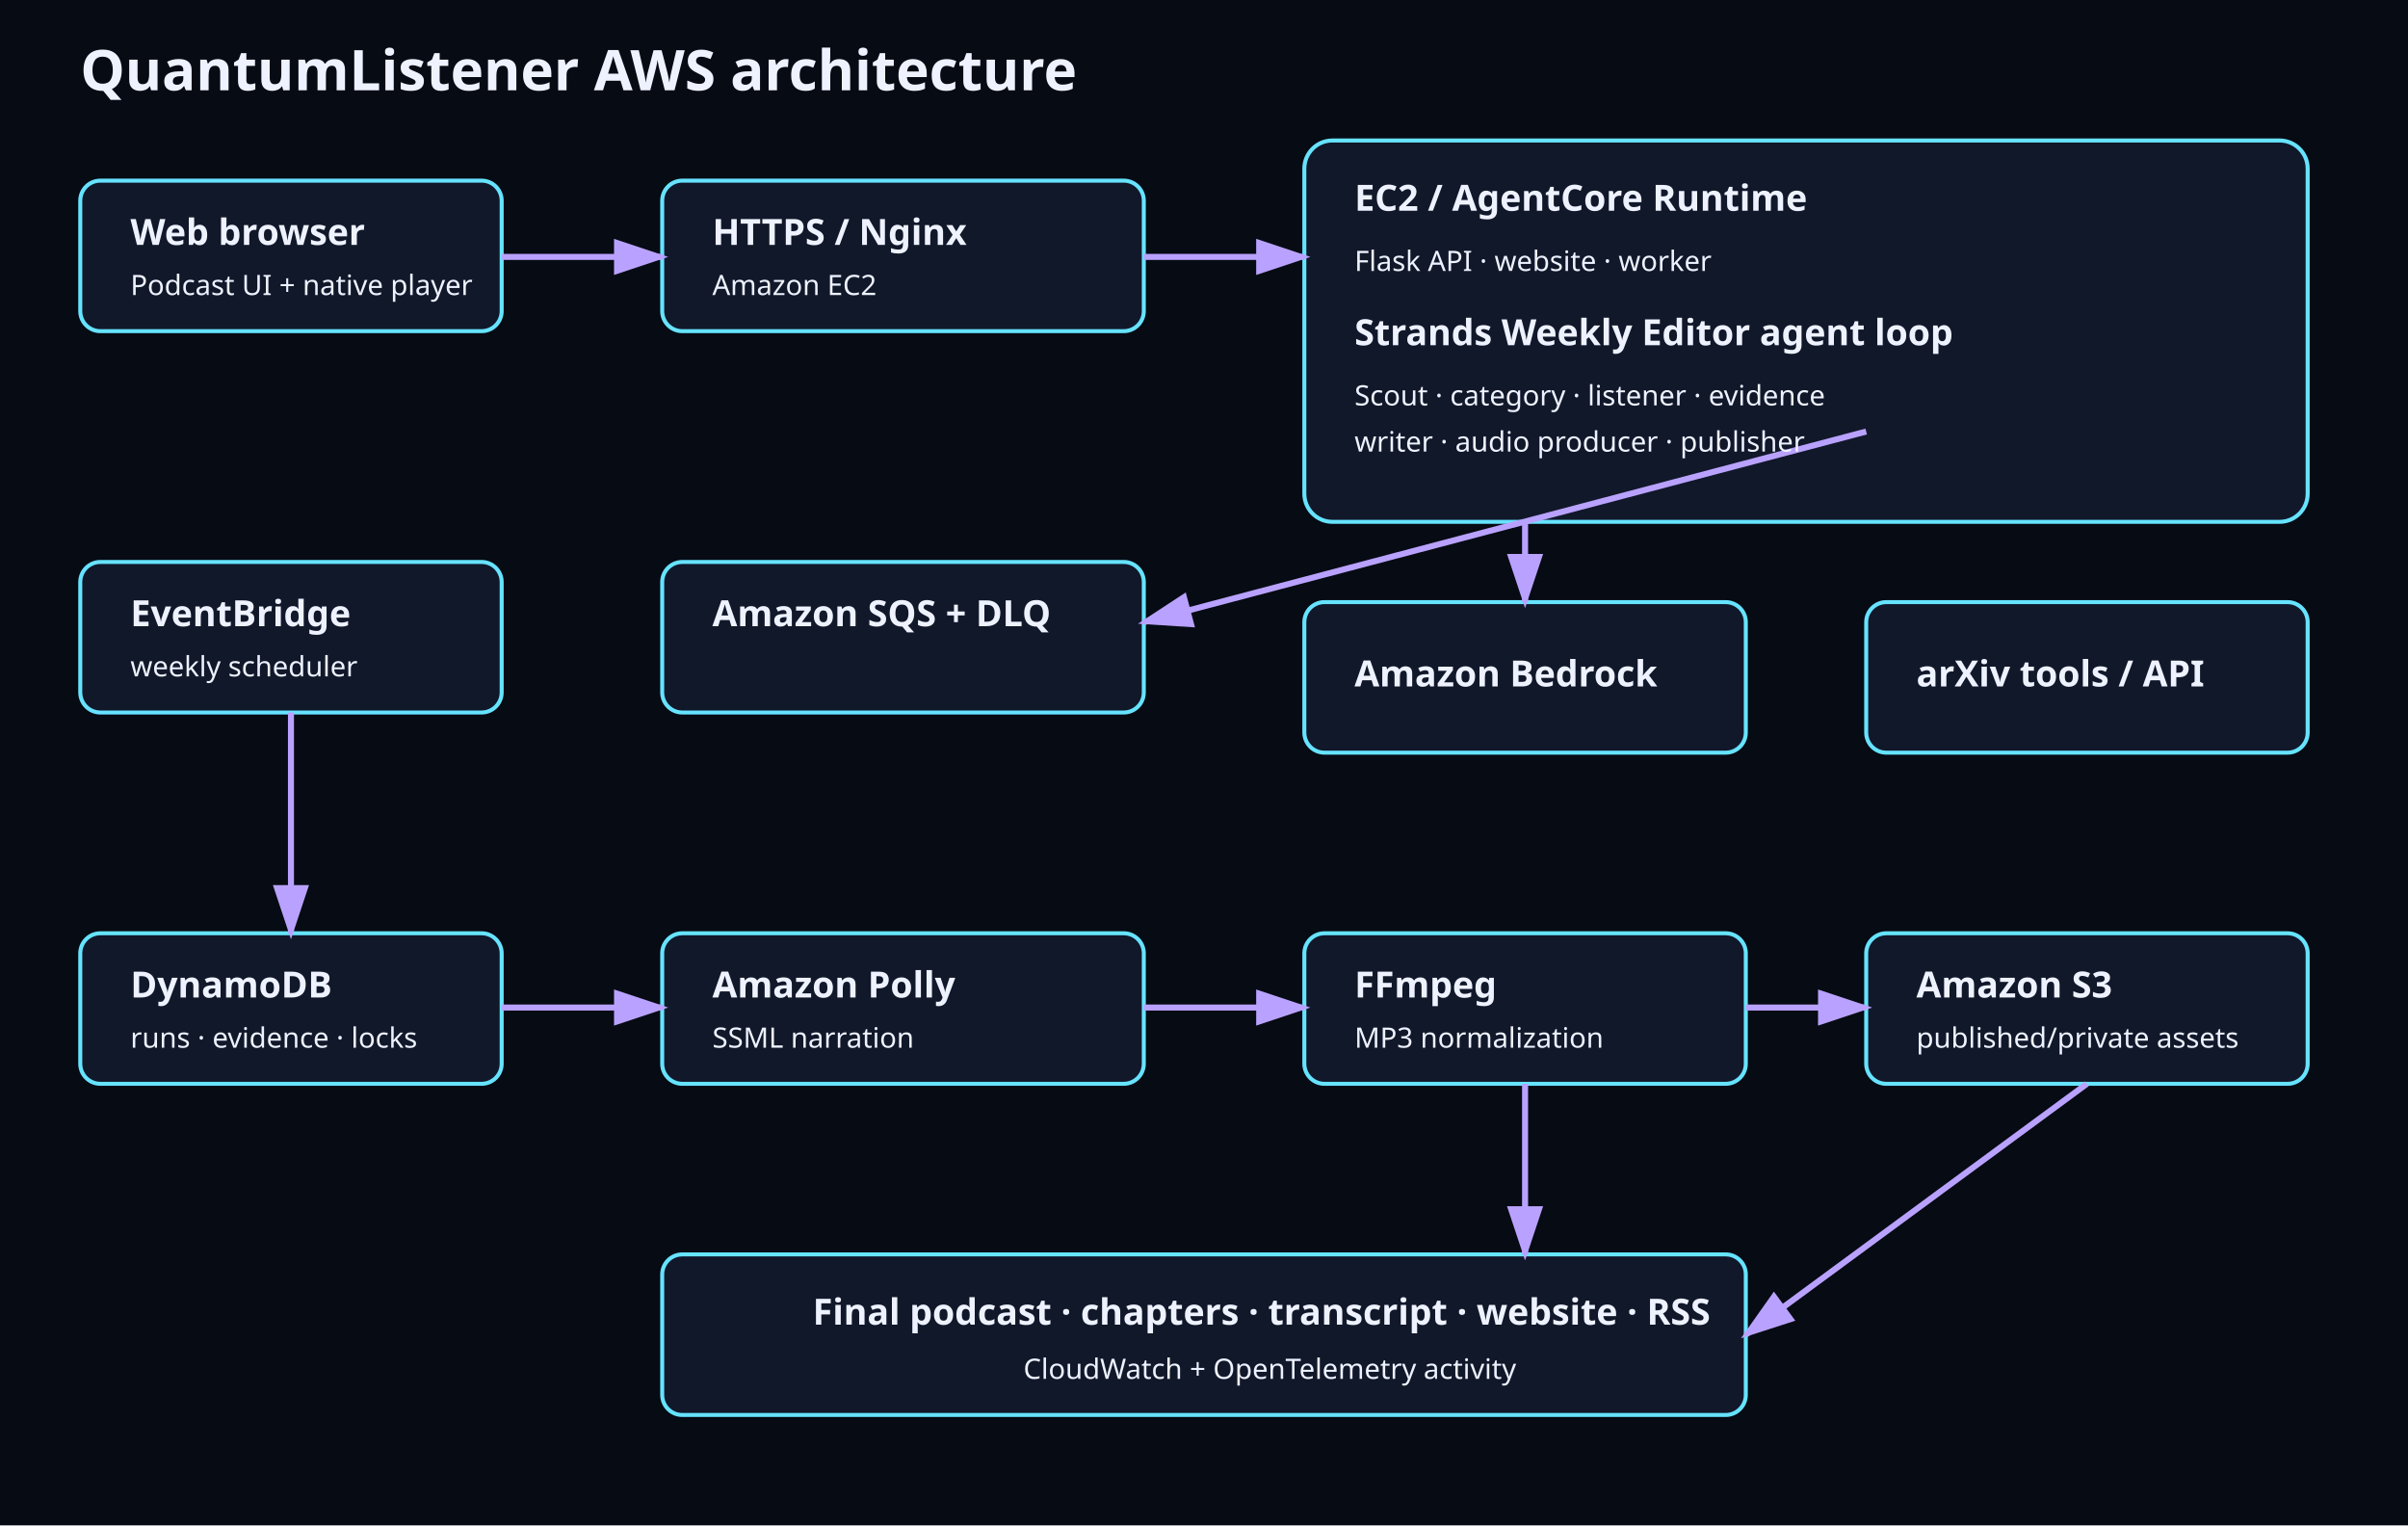
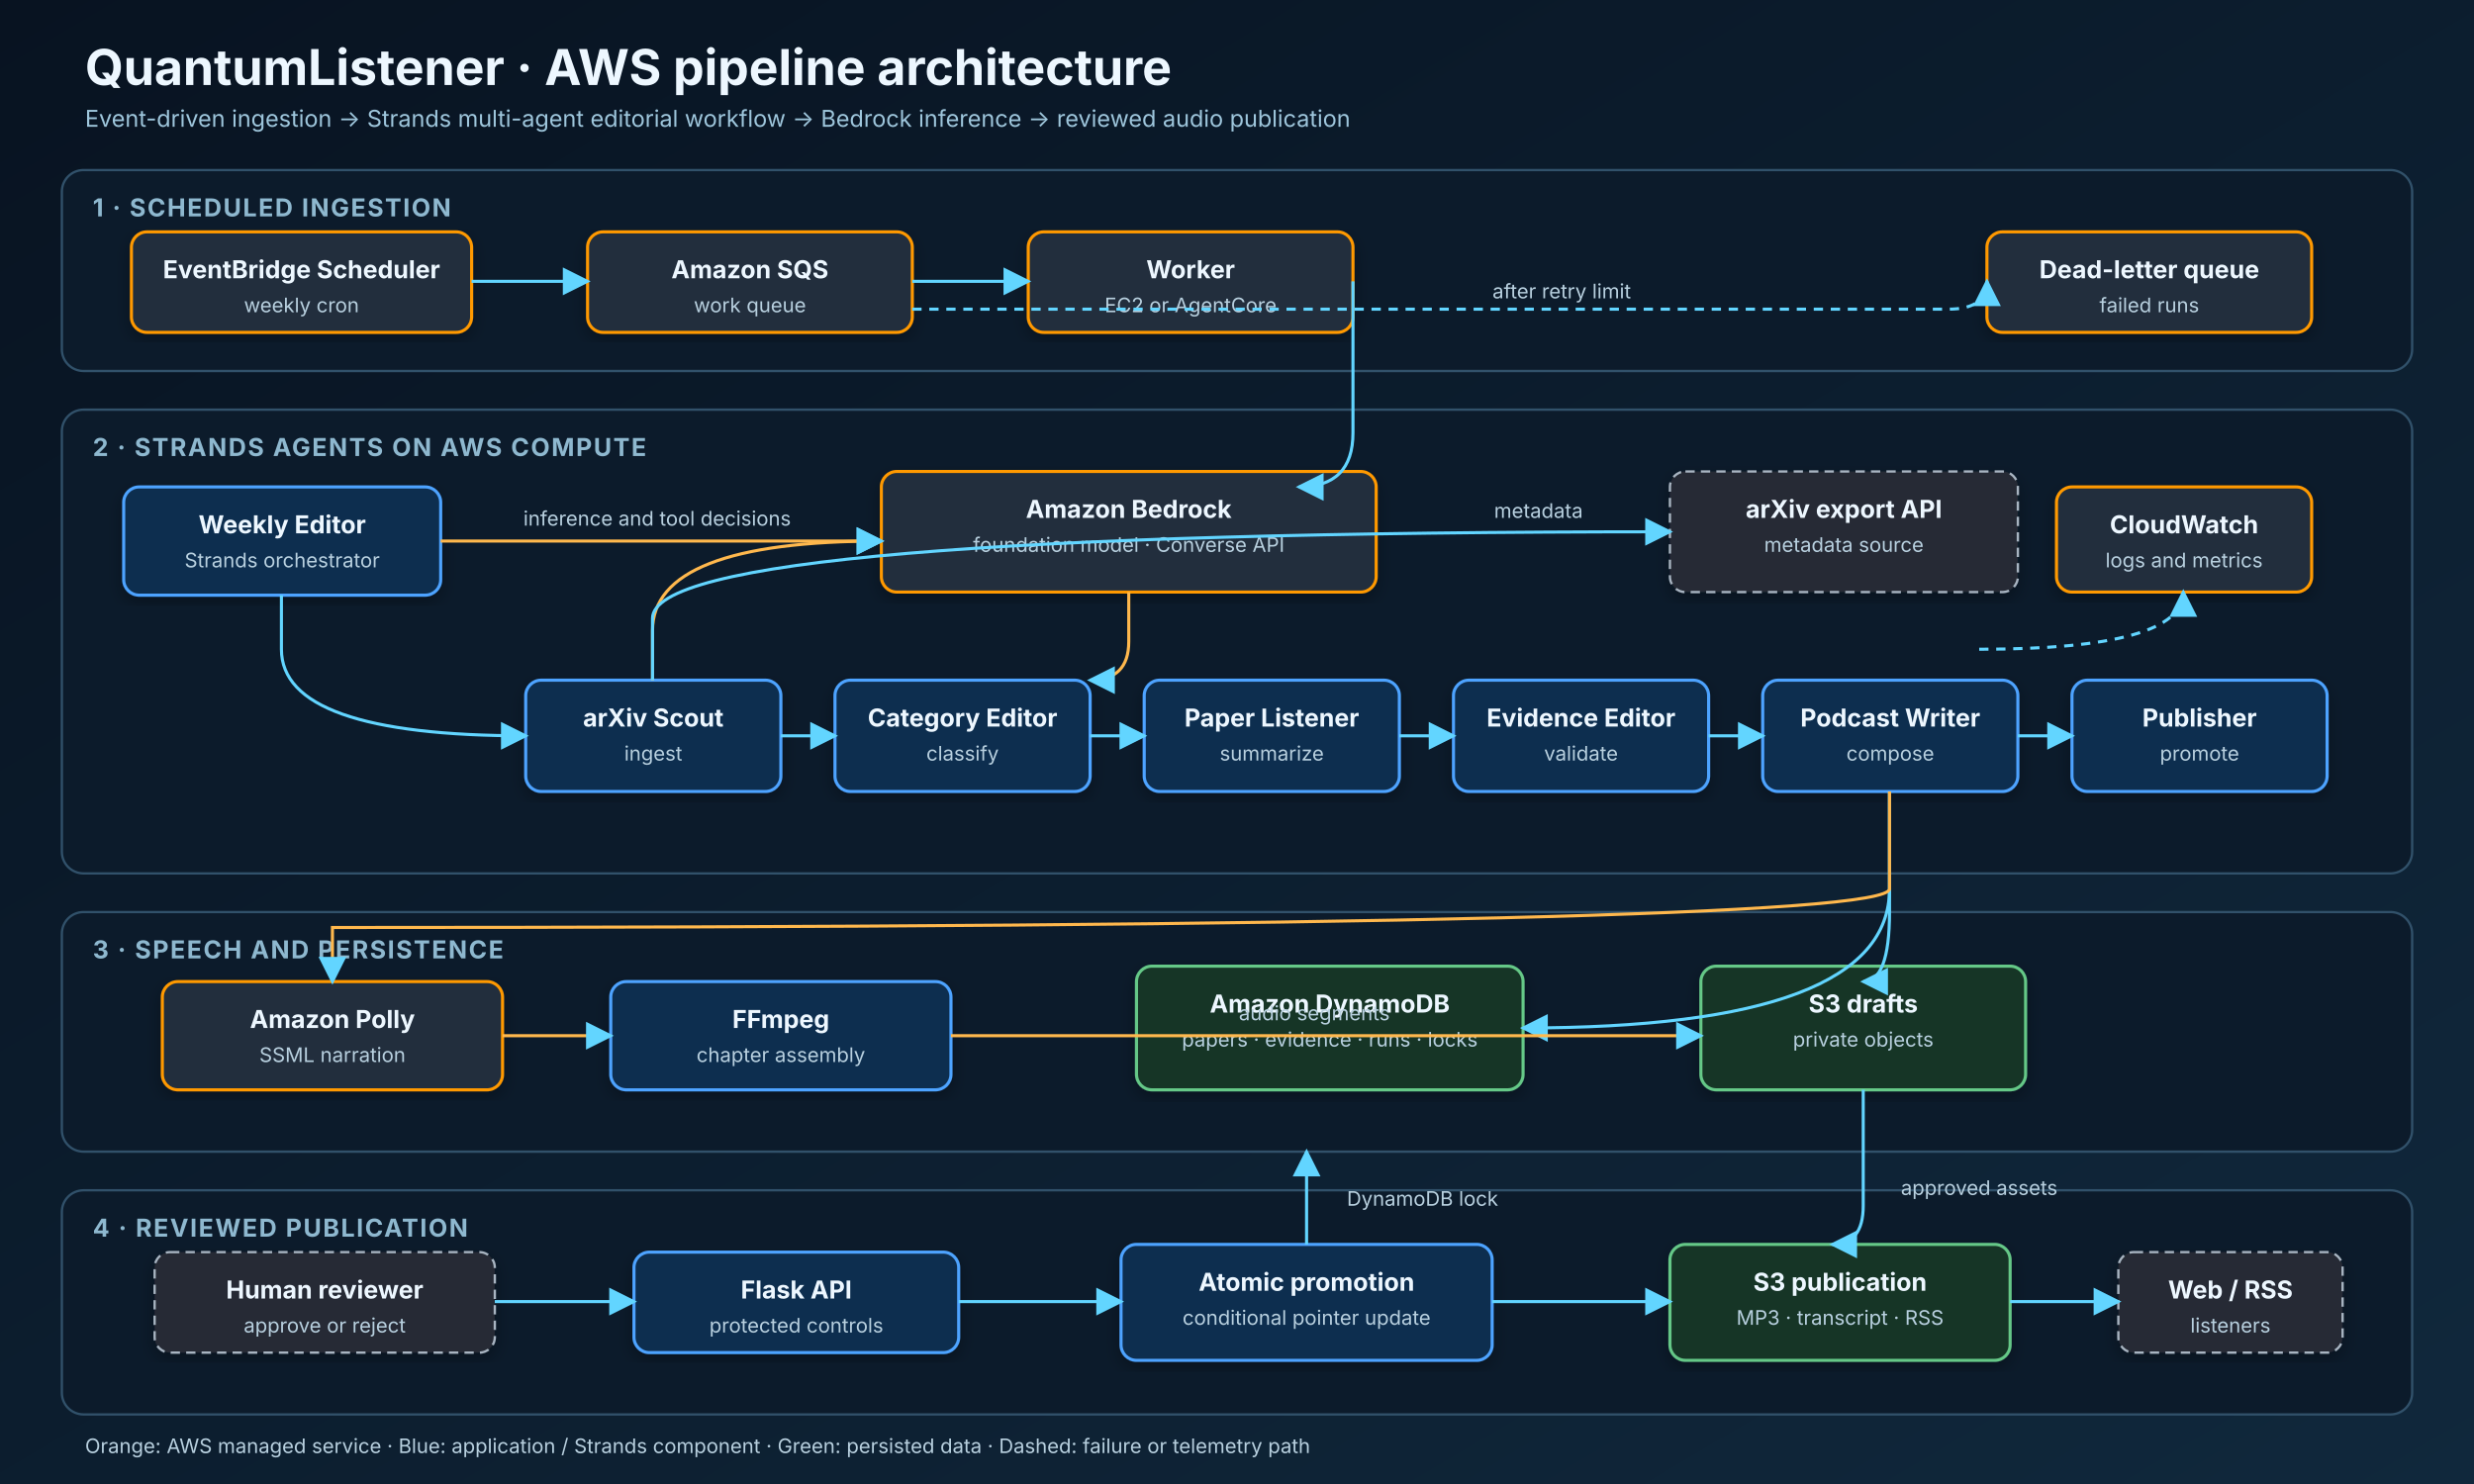
- <svg xmlns="http://www.w3.org/2000/svg" width="1200" height="760" viewBox="0 0 1200 760">
-   <style>text{font-family:system-ui;fill:#eef2ff}.b{fill:#11182a;stroke:#66e3ff;stroke-width:2}.a{stroke:#b9a2ff;stroke-width:3;marker-end:url(#m)}.t{font-size:18px;font-weight:700}.s{font-size:14px}</style>
+ <svg xmlns="http://www.w3.org/2000/svg" width="1600" height="960" viewBox="0 0 1600 960" role="img" aria-labelledby="title desc">
  <defs>
-     <marker id="m" markerWidth="10" markerHeight="10" refX="8" refY="3" orient="auto">
-       <path d="M0,0 L0,6 L9,3 z" fill="#b9a2ff" />
+     <linearGradient id="bg" x2="1" y2="1">
+       <stop stop-color="#081321" />
+       <stop offset="1" stop-color="#10283c" />
+     </linearGradient>
+     <filter id="shadow">
+       <feDropShadow dx="0" dy="4" stdDeviation="5" flood-opacity=".3" />
+     </filter>
+     <marker id="arrow" markerWidth="9" markerHeight="9" refX="8" refY="4.5" orient="auto">
+       <path d="M0 0L9 4.5 0 9z" fill="#62d5ff" />
    </marker>
+     <style>text{font-family:Inter,Segoe UI,Arial,sans-serif;fill:#edf7ff}.title{font-size:32px;font-weight:700}.sub{font-size:15px;fill:#9ec6dc}.lane{fill:#0c1b2b;stroke:#31516a;stroke-width:1.5}.lane-title{font-size:16px;font-weight:700;letter-spacing:1px;fill:#8eb8cf}.aws{fill:#202d3d;stroke:#ff9900;stroke-width:2}.agent{fill:#102f50;stroke:#4da3ff;stroke-width:2}.data{fill:#173627;stroke:#65c887;stroke-width:2}.external{fill:#252b35;stroke:#a8b4c1;stroke-width:1.5;stroke-dasharray:6 4}.label{font-size:16px;font-weight:650}.small{font-size:13px;fill:#b8d0df}.edge{fill:none;stroke:#62d5ff;stroke-width:2;marker-end:url(#arrow)}.edge2{fill:none;stroke:#ffb84d;stroke-width:2;marker-end:url(#arrow)}.dash{stroke-dasharray:6 5}</style>
  </defs>
-   <rect width="1200" height="760" fill="#070b14" />
-   <text x="40" y="45" font-size="28" font-weight="700">QuantumListener AWS architecture</text>
-   <g class="b">
-     <rect x="40" y="90" width="210" height="75" rx="10" />
-     <rect x="330" y="90" width="240" height="75" rx="10" />
-     <rect x="650" y="70" width="500" height="190" rx="14" />
-     <rect x="40" y="280" width="210" height="75" rx="10" />
-     <rect x="330" y="280" width="240" height="75" rx="10" />
-     <rect x="650" y="300" width="220" height="75" rx="10" />
-     <rect x="930" y="300" width="220" height="75" rx="10" />
-     <rect x="40" y="465" width="210" height="75" rx="10" />
-     <rect x="330" y="465" width="240" height="75" rx="10" />
-     <rect x="650" y="465" width="220" height="75" rx="10" />
-     <rect x="930" y="465" width="220" height="75" rx="10" />
-     <rect x="330" y="625" width="540" height="80" rx="10" />
+   <rect width="1600" height="960" fill="url(#bg)" />
+   <text x="55" y="55" class="title">QuantumListener · AWS pipeline architecture</text>
+   <text x="55" y="82" class="sub">Event-driven ingestion → Strands multi-agent editorial workflow → Bedrock inference → reviewed audio publication</text>
+   <rect class="lane" x="40" y="110" width="1520" height="130" rx="14" />
+   <text class="lane-title" x="60" y="140">1 · SCHEDULED INGESTION</text>
+   <rect class="lane" x="40" y="265" width="1520" height="300" rx="14" />
+   <text class="lane-title" x="60" y="295">2 · STRANDS AGENTS ON AWS COMPUTE</text>
+   <rect class="lane" x="40" y="590" width="1520" height="155" rx="14" />
+   <text class="lane-title" x="60" y="620">3 · SPEECH AND PERSISTENCE</text>
+   <rect class="lane" x="40" y="770" width="1520" height="145" rx="14" />
+   <text class="lane-title" x="60" y="800">4 · REVIEWED PUBLICATION</text>
+   <g filter="url(#shadow)">
+     <rect class="aws" x="85" y="150" width="220" height="65" rx="10" />
  </g>
-   <g class="a" fill="none">
-     <path d="M250 128H330" />
-     <path d="M570 128H650" />
-     <path d="M145 355V465" />
-     <path d="M250 502H330" />
-     <path d="M570 502H650" />
-     <path d="M870 502H930" />
-     <path d="M760 260V300" />
-     <path d="M930 215L570 310" />
-     <path d="M760 540V625" />
-     <path d="M1040 540L870 665" />
+   <text class="label" text-anchor="middle" x="195.0" y="180">EventBridge Scheduler</text>
+   <text class="small" text-anchor="middle" x="195.0" y="202">weekly cron</text>
+   <g filter="url(#shadow)">
+     <rect class="aws" x="380" y="150" width="210" height="65" rx="10" />
  </g>
-   <text class="t" x="65" y="122">Web browser</text>
-   <text class="s" x="65" y="147">Podcast UI + native player</text>
-   <text class="t" x="355" y="122">HTTPS / Nginx</text>
-   <text class="s" x="355" y="147">Amazon EC2</text>
-   <text class="t" x="675" y="105">EC2 / AgentCore Runtime</text>
-   <text class="s" x="675" y="135">Flask API · website · worker</text>
-   <text class="t" x="675" y="172">Strands Weekly Editor agent loop</text>
-   <text class="s" x="675" y="202">Scout · category · listener · evidence</text>
-   <text class="s" x="675" y="225">writer · audio producer · publisher</text>
-   <text class="t" x="65" y="312">EventBridge</text>
-   <text class="s" x="65" y="337">weekly scheduler</text>
-   <text class="t" x="355" y="312">Amazon SQS + DLQ</text>
-   <text class="t" x="675" y="342">Amazon Bedrock</text>
-   <text class="t" x="955" y="342">arXiv tools / API</text>
-   <text class="t" x="65" y="497">DynamoDB</text>
-   <text class="s" x="65" y="522">runs · evidence · locks</text>
-   <text class="t" x="355" y="497">Amazon Polly</text>
-   <text class="s" x="355" y="522">SSML narration</text>
-   <text class="t" x="675" y="497">FFmpeg</text>
-   <text class="s" x="675" y="522">MP3 normalization</text>
-   <text class="t" x="955" y="497">Amazon S3</text>
-   <text class="s" x="955" y="522">published/private assets</text>
-   <text class="t" x="405" y="660">Final podcast · chapters · transcript · website · RSS</text>
-   <text class="s" x="510" y="687">CloudWatch + OpenTelemetry activity</text>
+   <text class="label" text-anchor="middle" x="485.0" y="180">Amazon SQS</text>
+   <text class="small" text-anchor="middle" x="485.0" y="202">work queue</text>
+   <g filter="url(#shadow)">
+     <rect class="aws" x="665" y="150" width="210" height="65" rx="10" />
+   </g>
+   <text class="label" text-anchor="middle" x="770.0" y="180">Worker</text>
+   <text class="small" text-anchor="middle" x="770.0" y="202">EC2 or AgentCore</text>
+   <g filter="url(#shadow)">
+     <rect class="aws" x="1285" y="150" width="210" height="65" rx="10" />
+   </g>
+   <text class="label" text-anchor="middle" x="1390.0" y="180">Dead-letter queue</text>
+   <text class="small" text-anchor="middle" x="1390.0" y="202">failed runs</text>
+   <path class="edge" d="M305 182H380" />
+   <path class="edge" d="M590 182H665" />
+   <path class="edge dash" d="M590 200H1260Q1285 200 1285 182" />
+   <text class="small" text-anchor="middle" x="1010" y="193">after retry limit</text>
+   <g filter="url(#shadow)">
+     <rect class="agent" x="80" y="315" width="205" height="70" rx="10" />
+   </g>
+   <text class="label" text-anchor="middle" x="182.5" y="345">Weekly Editor</text>
+   <text class="small" text-anchor="middle" x="182.5" y="367">Strands orchestrator</text>
+   <g filter="url(#shadow)">
+     <rect class="agent" x="340" y="440" width="165" height="72" rx="10" />
+   </g>
+   <text class="label" text-anchor="middle" x="422.5" y="470">arXiv Scout</text>
+   <text class="small" text-anchor="middle" x="422.5" y="492">ingest</text>
+   <g filter="url(#shadow)">
+     <rect class="agent" x="540" y="440" width="165" height="72" rx="10" />
+   </g>
+   <text class="label" text-anchor="middle" x="622.5" y="470">Category Editor</text>
+   <text class="small" text-anchor="middle" x="622.5" y="492">classify</text>
+   <g filter="url(#shadow)">
+     <rect class="agent" x="740" y="440" width="165" height="72" rx="10" />
+   </g>
+   <text class="label" text-anchor="middle" x="822.5" y="470">Paper Listener</text>
+   <text class="small" text-anchor="middle" x="822.5" y="492">summarize</text>
+   <g filter="url(#shadow)">
+     <rect class="agent" x="940" y="440" width="165" height="72" rx="10" />
+   </g>
+   <text class="label" text-anchor="middle" x="1022.5" y="470">Evidence Editor</text>
+   <text class="small" text-anchor="middle" x="1022.5" y="492">validate</text>
+   <g filter="url(#shadow)">
+     <rect class="agent" x="1140" y="440" width="165" height="72" rx="10" />
+   </g>
+   <text class="label" text-anchor="middle" x="1222.5" y="470">Podcast Writer</text>
+   <text class="small" text-anchor="middle" x="1222.5" y="492">compose</text>
+   <g filter="url(#shadow)">
+     <rect class="agent" x="1340" y="440" width="165" height="72" rx="10" />
+   </g>
+   <text class="label" text-anchor="middle" x="1422.5" y="470">Publisher</text>
+   <text class="small" text-anchor="middle" x="1422.5" y="492">promote</text>
+   <g filter="url(#shadow)">
+     <rect class="aws" x="570" y="305" width="320" height="78" rx="10" />
+   </g>
+   <text class="label" text-anchor="middle" x="730.0" y="335">Amazon Bedrock</text>
+   <text class="small" text-anchor="middle" x="730.0" y="357">foundation model · Converse API</text>
+   <g filter="url(#shadow)">
+     <rect class="external" x="1080" y="305" width="225" height="78" rx="10" />
+   </g>
+   <text class="label" text-anchor="middle" x="1192.5" y="335">arXiv export API</text>
+   <text class="small" text-anchor="middle" x="1192.5" y="357">metadata source</text>
+   <path class="edge" d="M875 182V280Q875 315 840 315" />
+   <path class="edge2" d="M285 350H570" />
+   <text class="small" text-anchor="middle" x="425" y="340">inference and tool decisions</text>
+   <path class="edge2" d="M730 383V415Q730 440 705 440" />
+   <path class="edge" d="M182 385V420Q182 476 340 476" />
+   <path class="edge" d="M505 476H540" />
+   <path class="edge" d="M705 476H740" />
+   <path class="edge" d="M905 476H940" />
+   <path class="edge" d="M1105 476H1140" />
+   <path class="edge" d="M1305 476H1340" />
+   <path class="edge2" d="M422 440V408Q422 350 570 350" />
+   <path class="edge" d="M422 440V400Q422 344 1080 344" />
+   <text class="small" text-anchor="middle" x="995" y="335">metadata</text>
+   <g filter="url(#shadow)">
+     <rect class="aws" x="105" y="635" width="220" height="70" rx="10" />
+   </g>
+   <text class="label" text-anchor="middle" x="215.0" y="665">Amazon Polly</text>
+   <text class="small" text-anchor="middle" x="215.0" y="687">SSML narration</text>
+   <g filter="url(#shadow)">
+     <rect class="agent" x="395" y="635" width="220" height="70" rx="10" />
+   </g>
+   <text class="label" text-anchor="middle" x="505.0" y="665">FFmpeg</text>
+   <text class="small" text-anchor="middle" x="505.0" y="687">chapter assembly</text>
+   <g filter="url(#shadow)">
+     <rect class="data" x="735" y="625" width="250" height="80" rx="10" />
+   </g>
+   <text class="label" text-anchor="middle" x="860.0" y="655">Amazon DynamoDB</text>
+   <text class="small" text-anchor="middle" x="860.0" y="677">papers · evidence · runs · locks</text>
+   <g filter="url(#shadow)">
+     <rect class="data" x="1100" y="625" width="210" height="80" rx="10" />
+   </g>
+   <text class="label" text-anchor="middle" x="1205.0" y="655">S3 drafts</text>
+   <text class="small" text-anchor="middle" x="1205.0" y="677">private objects</text>
+   <path class="edge" d="M1222 512V590Q1222 635 1205 635" />
+   <path class="edge" d="M1222 512V575Q1222 665 985 665" />
+   <path class="edge2" d="M1222 512V575Q1222 600 215 600V635" />
+   <path class="edge2" d="M325 670H395" />
+   <path class="edge2" d="M615 670H1100" />
+   <text class="small" text-anchor="middle" x="850" y="660">audio segments</text>
+   <g filter="url(#shadow)">
+     <rect class="external" x="100" y="810" width="220" height="65" rx="10" />
+   </g>
+   <text class="label" text-anchor="middle" x="210.0" y="840">Human reviewer</text>
+   <text class="small" text-anchor="middle" x="210.0" y="862">approve or reject</text>
+   <g filter="url(#shadow)">
+     <rect class="agent" x="410" y="810" width="210" height="65" rx="10" />
+   </g>
+   <text class="label" text-anchor="middle" x="515.0" y="840">Flask API</text>
+   <text class="small" text-anchor="middle" x="515.0" y="862">protected controls</text>
+   <g filter="url(#shadow)">
+     <rect class="agent" x="725" y="805" width="240" height="75" rx="10" />
+   </g>
+   <text class="label" text-anchor="middle" x="845.0" y="835">Atomic promotion</text>
+   <text class="small" text-anchor="middle" x="845.0" y="857">conditional pointer update</text>
+   <g filter="url(#shadow)">
+     <rect class="data" x="1080" y="805" width="220" height="75" rx="10" />
+   </g>
+   <text class="label" text-anchor="middle" x="1190.0" y="835">S3 publication</text>
+   <text class="small" text-anchor="middle" x="1190.0" y="857">MP3 · transcript · RSS</text>
+   <g filter="url(#shadow)">
+     <rect class="external" x="1370" y="810" width="145" height="65" rx="10" />
+   </g>
+   <text class="label" text-anchor="middle" x="1442.5" y="840">Web / RSS</text>
+   <text class="small" text-anchor="middle" x="1442.5" y="862">listeners</text>
+   <path class="edge" d="M320 842H410" />
+   <path class="edge" d="M620 842H725" />
+   <path class="edge" d="M965 842H1080" />
+   <path class="edge" d="M1300 842H1370" />
+   <path class="edge" d="M845 805V745" />
+   <text class="small" text-anchor="middle" x="920" y="780">DynamoDB lock</text>
+   <path class="edge" d="M1205 705V780Q1205 805 1185 805" />
+   <text class="small" text-anchor="middle" x="1280" y="773">approved assets</text>
+   <g filter="url(#shadow)">
+     <rect class="aws" x="1330" y="315" width="165" height="68" rx="10" />
+   </g>
+   <text class="label" text-anchor="middle" x="1412.5" y="345">CloudWatch</text>
+   <text class="small" text-anchor="middle" x="1412.5" y="367">logs and metrics</text>
+   <path class="edge dash" d="M1280 420Q1412 420 1412 383" />
+   <text x="55" y="940" class="small">Orange: AWS managed service · Blue: application / Strands component · Green: persisted data · Dashed: failure or telemetry path</text>
</svg>
